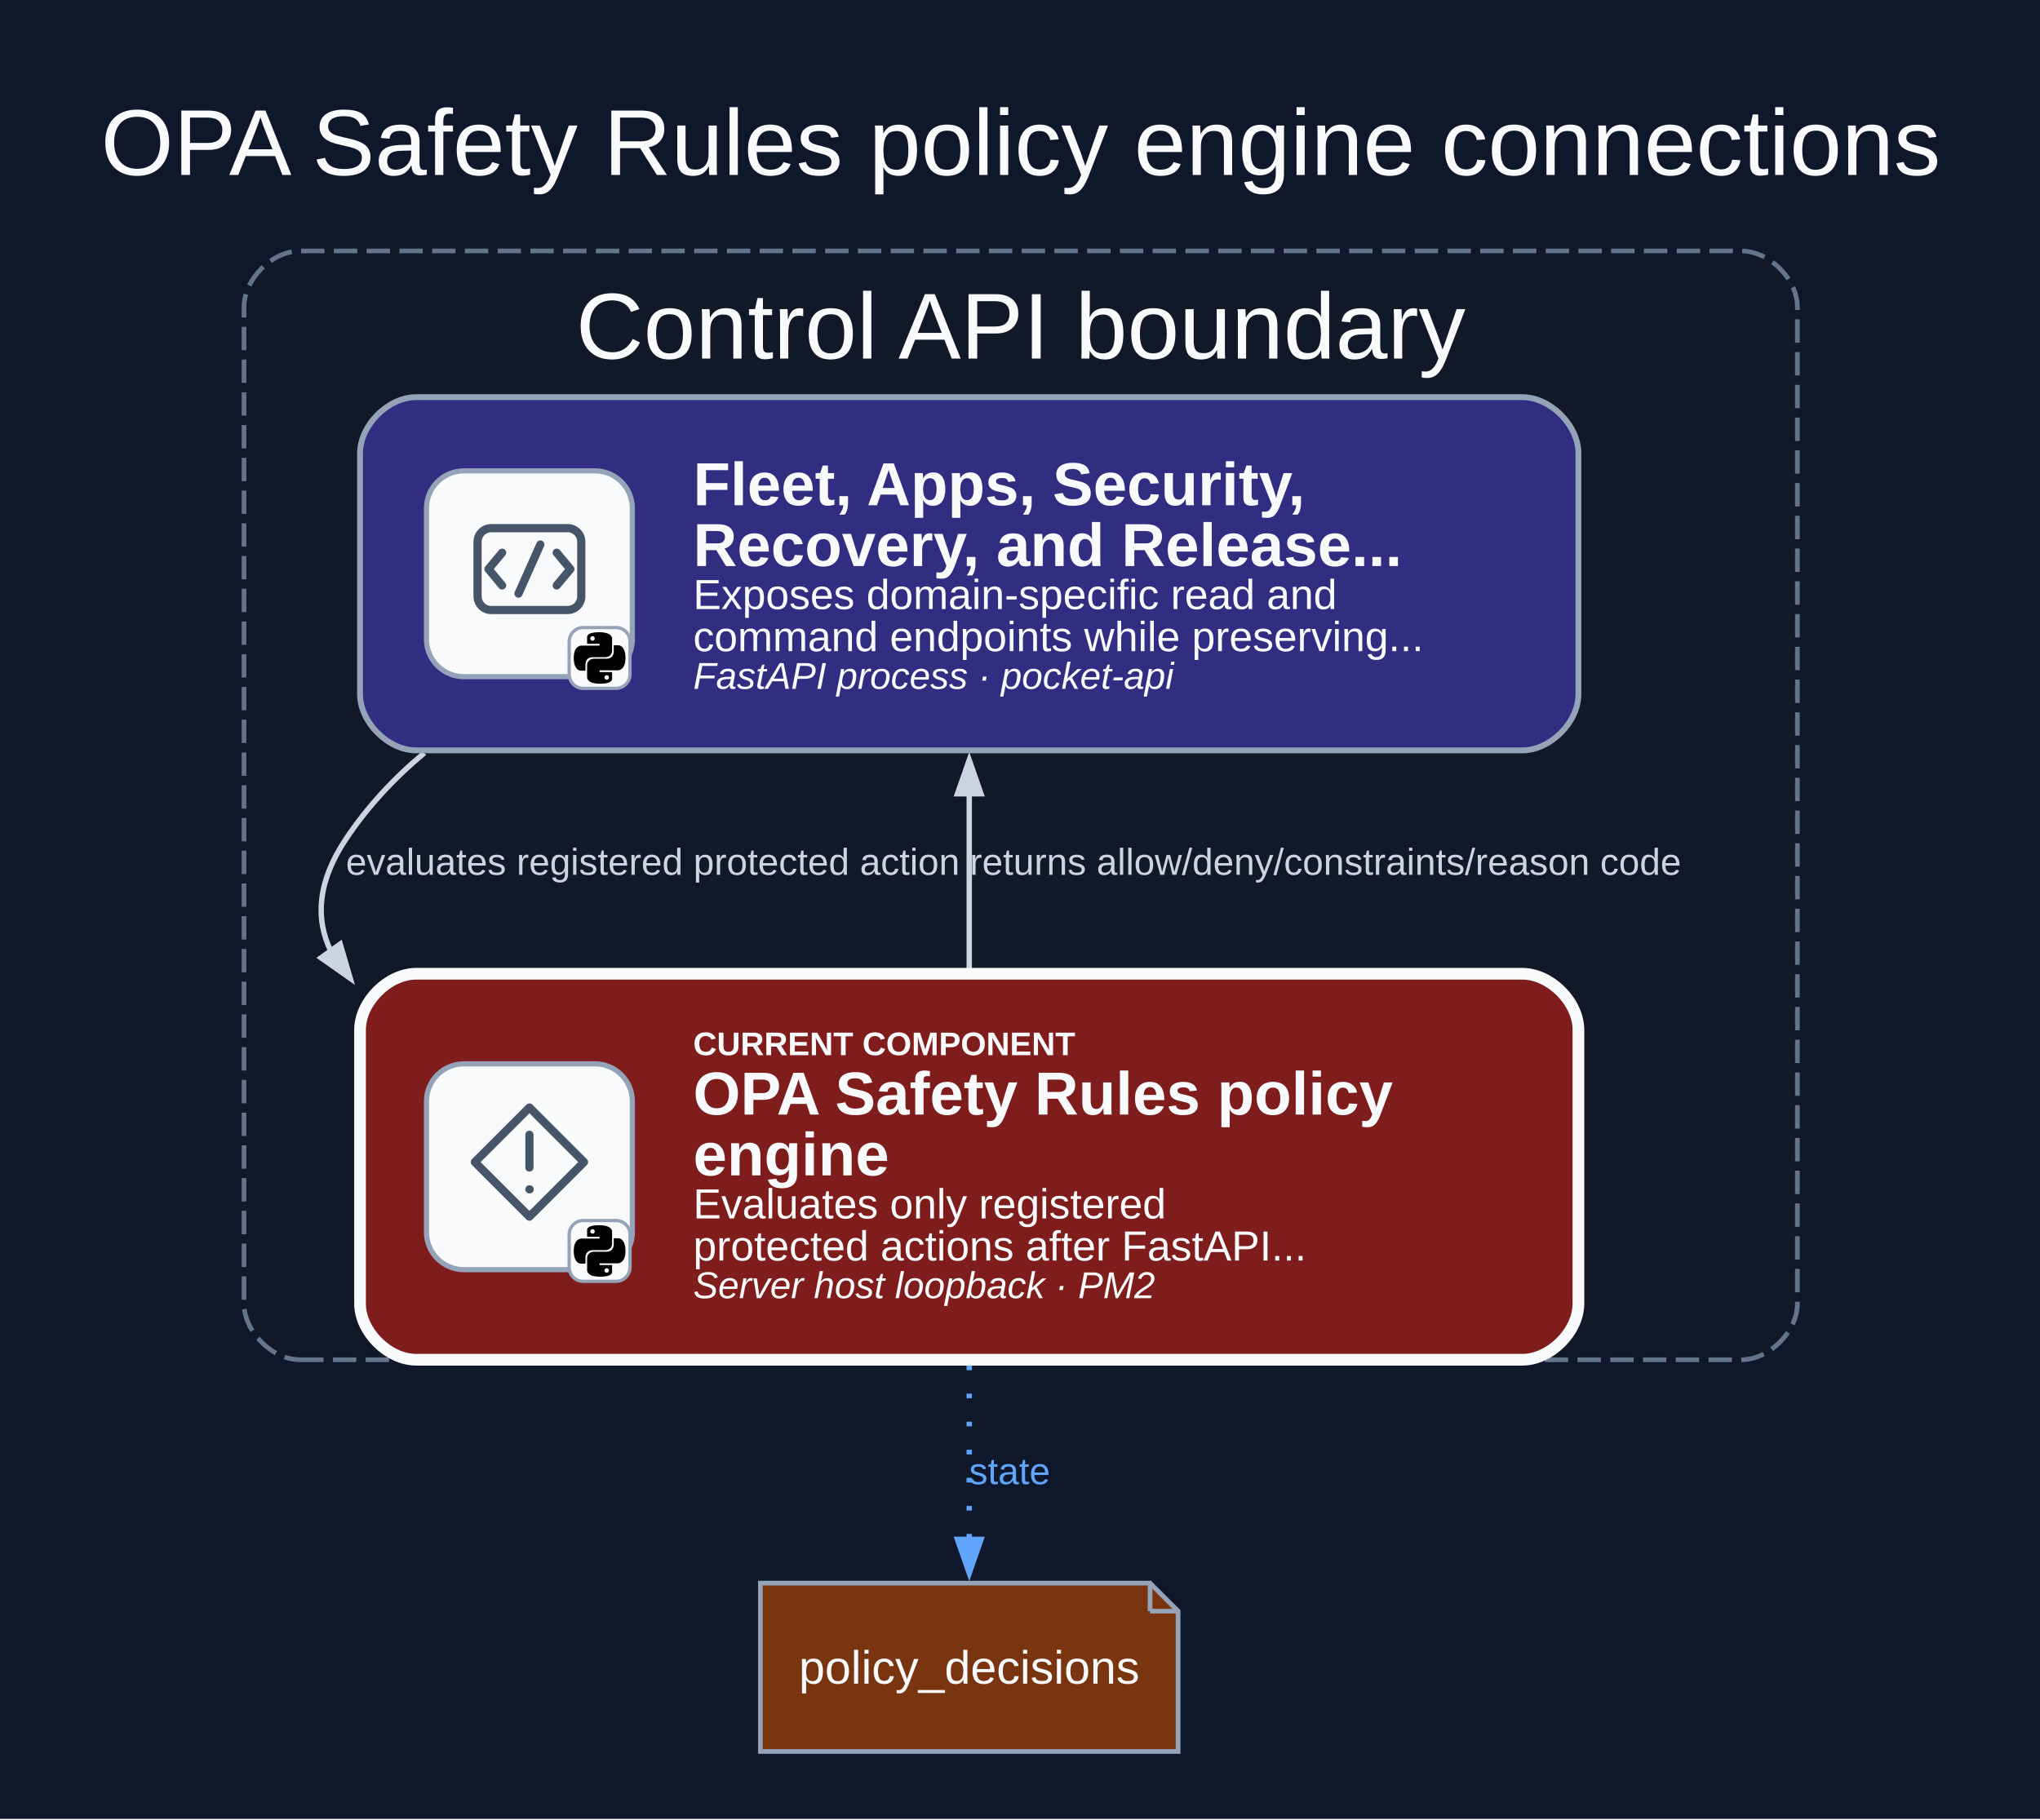
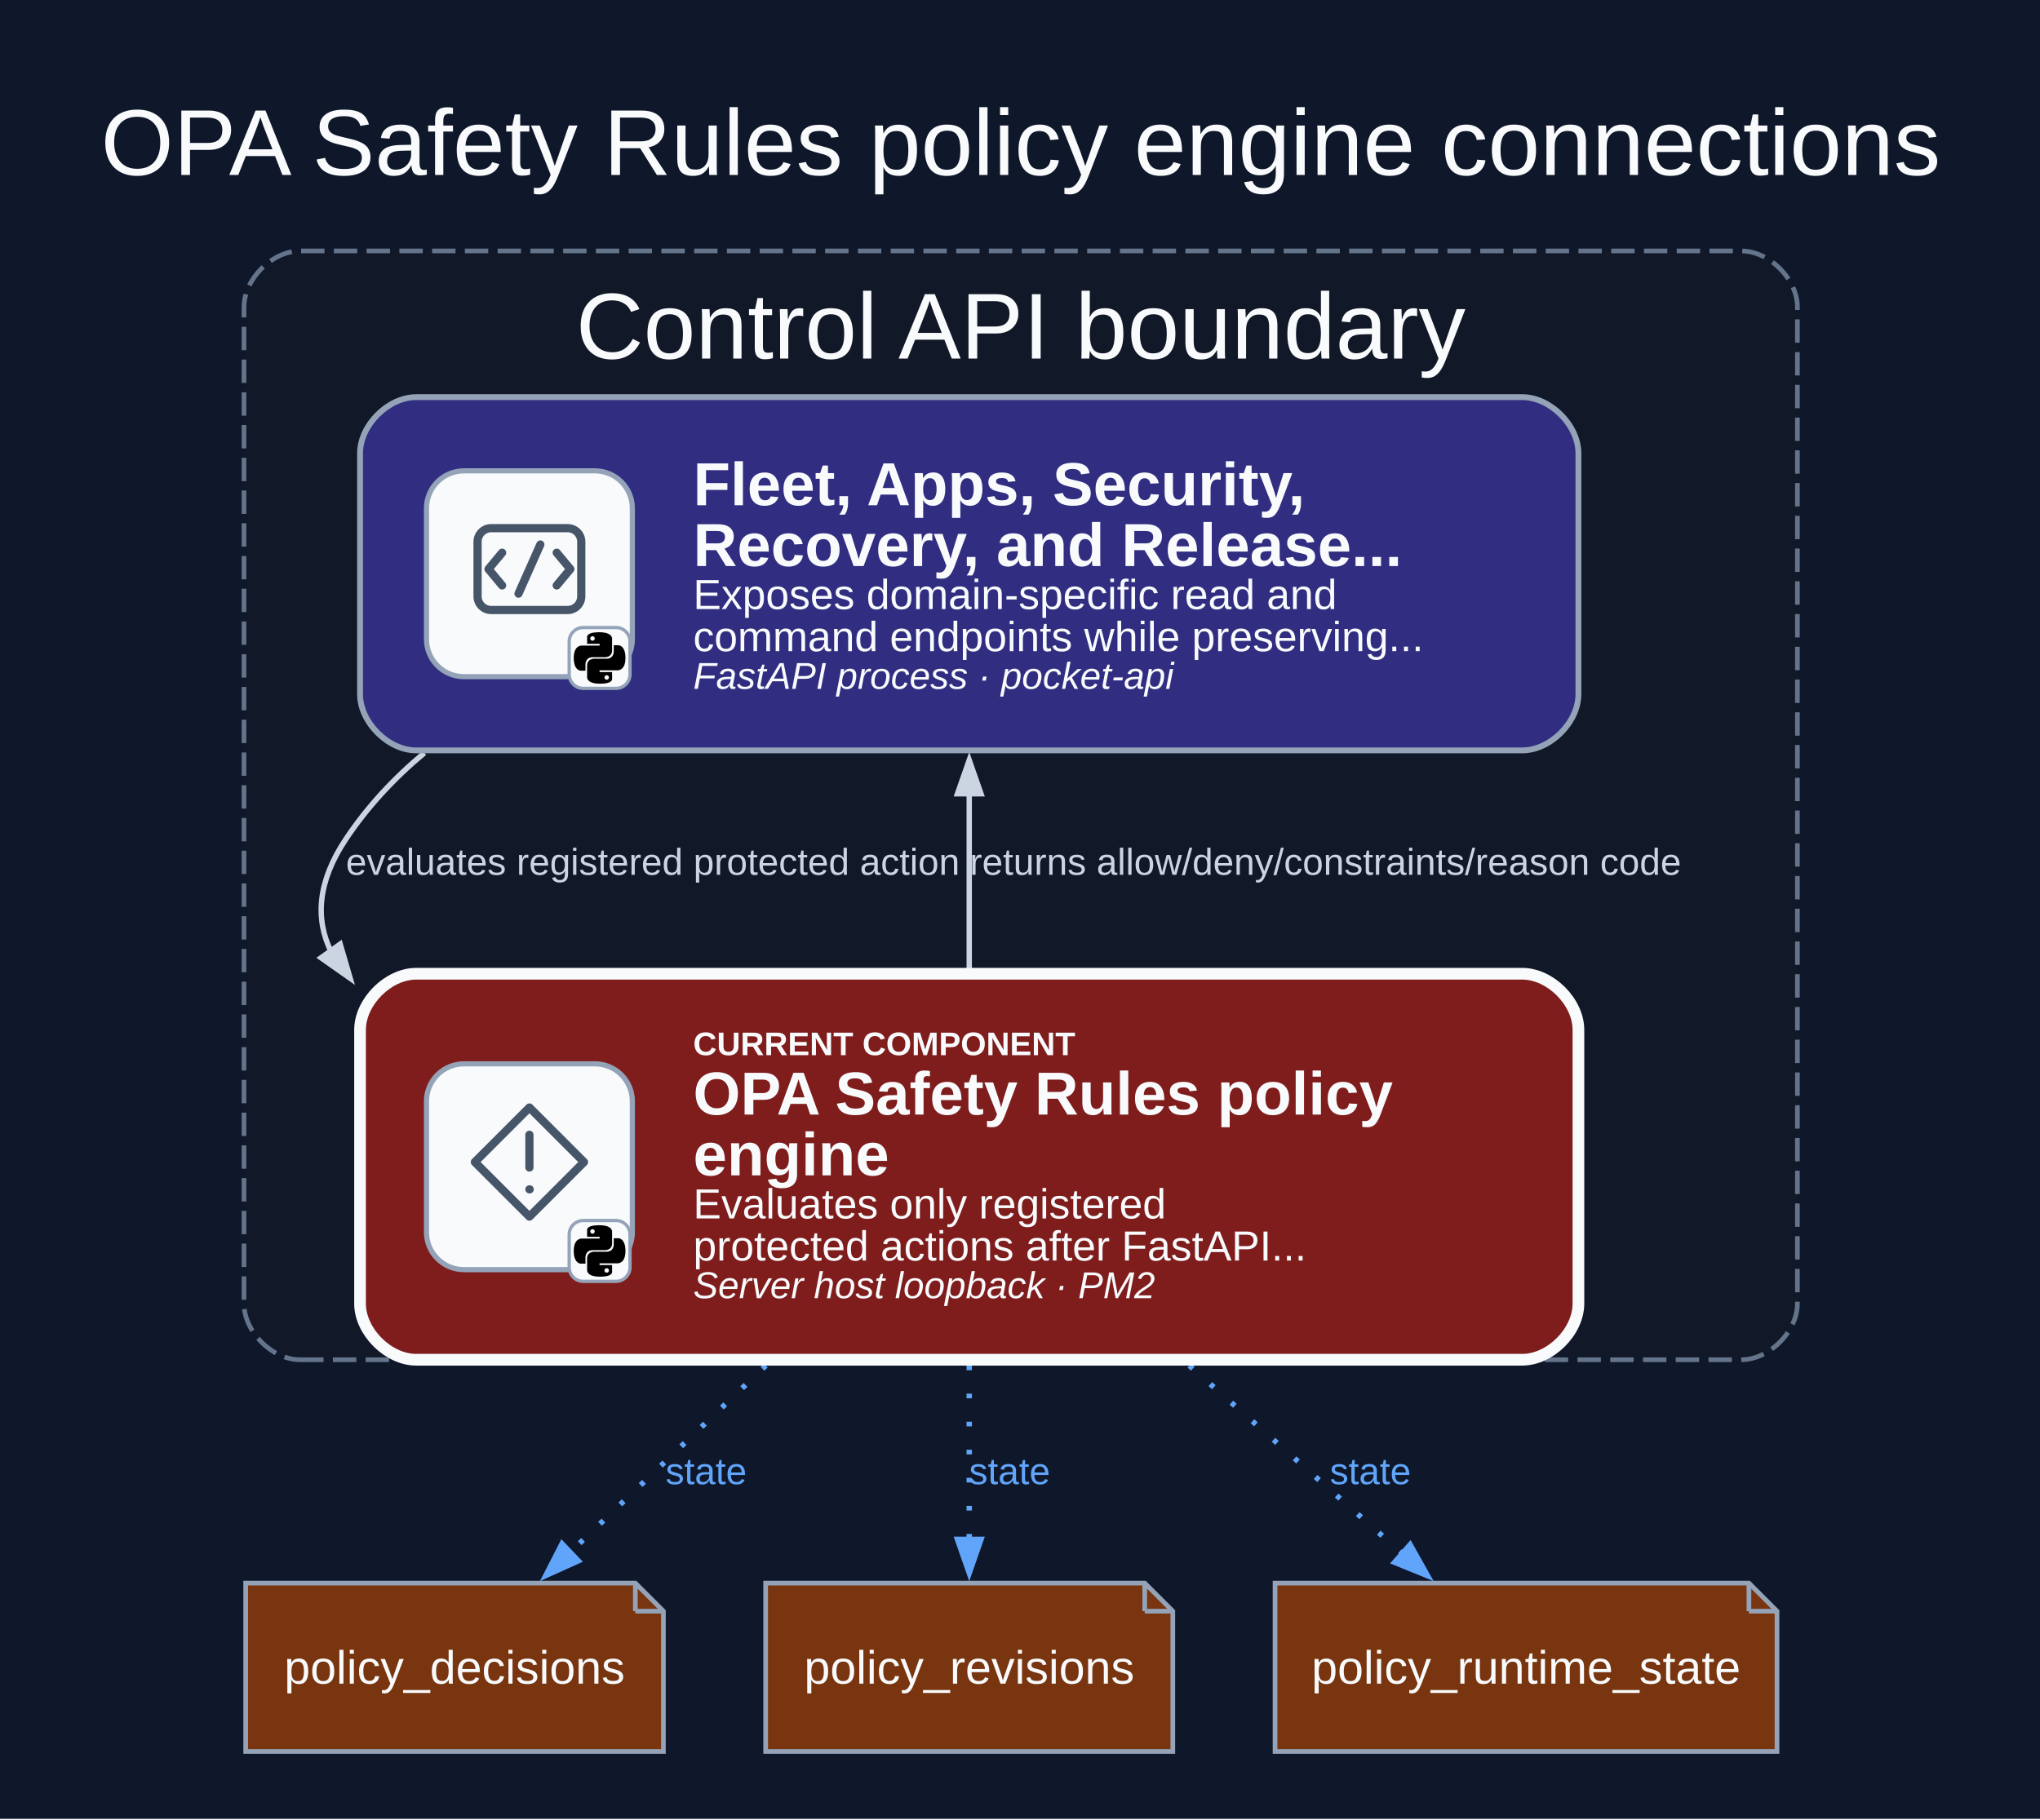
<svg xmlns="http://www.w3.org/2000/svg" xmlns:xlink="http://www.w3.org/1999/xlink" id="pocketlab-component-opa-policy-engine-dark" role="img" aria-labelledby="pocketlab-component-opa-policy-engine-dark-title pocketlab-component-opa-policy-engine-dark-desc" width="436.00" height="389.00" preserveAspectRatio="xMidYMid meet" focusable="false" viewBox="0.00 0.00 436.00 389.00">
  <defs class="pl-architecture-icon-symbols">
    <symbol id="pl-icon-brand-python" viewBox="0 0 24 24" overflow="visible">
      <path d="M14.25.18l.9.2.73.26.59.3.45.32.34.34.25.34.16.33.1.3.04.26.02.2-.01.13V8.5l-.05.63-.13.55-.21.46-.26.38-.3.31-.33.25-.35.19-.35.14-.33.1-.3.07-.26.04-.21.02H8.77l-.69.05-.59.14-.5.22-.41.27-.33.32-.27.35-.2.36-.15.37-.1.35-.07.32-.04.27-.02.21v3.06H3.17l-.21-.03-.28-.07-.32-.12-.35-.18-.36-.26-.36-.36-.35-.46-.32-.59-.28-.73-.21-.88-.14-1.05-.05-1.23.06-1.22.16-1.04.24-.87.32-.71.36-.57.4-.44.42-.33.42-.24.4-.16.36-.1.32-.05.24-.01h.16l.06.01h8.16v-.83H6.18l-.01-2.75-.02-.37.05-.34.11-.31.17-.28.25-.26.31-.23.38-.2.44-.18.51-.15.58-.12.64-.1.71-.06.77-.04.84-.02 1.27.05zm-6.3 1.98l-.23.33-.08.41.08.41.23.34.33.22.41.09.41-.09.33-.22.23-.34.08-.41-.08-.41-.23-.33-.33-.22-.41-.09-.41.09zm13.09 3.95l.28.06.32.12.35.18.36.27.36.35.35.47.32.59.28.73.21.88.14 1.04.05 1.23-.06 1.23-.16 1.04-.24.86-.32.71-.36.57-.4.45-.42.33-.42.24-.4.16-.36.09-.32.05-.24.02-.16-.01h-8.22v.82h5.84l.01 2.76.02.36-.05.34-.11.31-.17.29-.25.25-.31.24-.38.2-.44.17-.51.15-.58.13-.64.09-.71.07-.77.04-.84.01-1.27-.04-1.07-.14-.9-.2-.73-.25-.59-.3-.45-.33-.34-.34-.25-.34-.16-.33-.1-.3-.04-.25-.02-.2.01-.13v-5.34l.05-.64.13-.54.21-.46.26-.38.3-.32.33-.24.35-.2.35-.14.33-.1.3-.06.26-.04.21-.02.13-.01h5.84l.69-.05.59-.14.5-.21.41-.28.33-.32.27-.35.2-.36.15-.36.1-.35.07-.32.04-.28.02-.21V6.07h2.09l.14.01zm-6.47 14.25l-.23.33-.08.41.08.41.23.33.33.23.41.08.41-.08.33-.23.23-.33.08-.41-.08-.41-.23-.33-.33-.23-.41-.08-.41.08z" />
    </symbol>
    <symbol id="pl-icon-semantic-api-surface" viewBox="0 0 48 48" overflow="visible">
      <g fill="none" stroke="#475569" stroke-width="3" stroke-linecap="round" stroke-linejoin="round">
        <rect x="5" y="9" width="38" height="30" rx="5" />
        <path d="M14 18l-5 6 5 6M34 18l5 6-5 6M28 15l-8 18" />
      </g>
    </symbol>
    <symbol id="pl-icon-semantic-decision" viewBox="0 0 48 48" overflow="visible">
      <g fill="none" stroke="#475569" stroke-width="3" stroke-linecap="round" stroke-linejoin="round">
        <path d="M24 4l20 20-20 20L4 24z" />
        <path d="M24 14v12M24 34h.1" />
      </g>
    </symbol>
  </defs>
  <g id="graph0" class="graph" transform="scale(1 1) rotate(0) translate(14.4 374.44)">
    <polygon fill="#0f172a" stroke="none" points="-14.4,14.4 -14.4,-374.44 421.9,-374.44 421.9,14.4 -14.4,14.4" />
    <text xml:space="preserve" text-anchor="middle" x="203.75" y="-337.04" font-family="Arial" font-size="20.00" fill="#f8fafc">OPA Safety Rules policy engine connections</text>
    <g id="clust1" class="cluster">
      <path fill="#111827" stroke="#64748b" stroke-dasharray="5,2" d="M49.75,-83.75C49.75,-83.75 357.75,-83.75 357.75,-83.75 363.75,-83.75 369.75,-89.75 369.75,-95.75 369.75,-95.75 369.75,-308.79 369.75,-308.79 369.75,-314.79 363.75,-320.79 357.75,-320.79 357.75,-320.79 49.75,-320.79 49.75,-320.79 43.75,-320.79 37.75,-314.79 37.75,-308.79 37.75,-308.79 37.75,-95.75 37.75,-95.75 37.75,-89.75 43.75,-83.75 49.75,-83.75" />
      <text xml:space="preserve" text-anchor="middle" x="203.75" y="-297.79" font-family="Arial" font-size="20.00" fill="#f8fafc">Control API boundary</text>
    </g>
    <g id="edge1" class="edge">
      <g id="a_edge1">
        <a xlink:title="evaluates registered protected action (Loopback HTTP JSON)">
          <path fill="none" stroke="#cbd5e1" stroke-width="1.15" d="M76.3,-213.48C69.87,-208.13 64.15,-202.01 59.5,-195.02 53.46,-185.94 52.95,-177.99 56.34,-171.03" />
          <polygon fill="#cbd5e1" stroke="#cbd5e1" stroke-width="1.15" points="58.31,-172.61 60.45,-165.29 54.21,-169.68 58.31,-172.61" />
        </a>
      </g>
      <text xml:space="preserve" text-anchor="middle" x="125.12" y="-187.42" font-family="Arial" font-size="8.00" fill="#cbd5e1">evaluates registered protected action</text>
    </g>
    <g id="edge2" class="edge">
      <g id="a_edge2">
        <a xlink:title="returns allow/deny/constraints/reason code (Loopback HTTP JSON)">
          <path fill="none" stroke="#cbd5e1" stroke-width="1.15" d="M192.75,-167.11C192.75,-179.2 192.75,-192.5 192.75,-204.87" />
          <polygon fill="#cbd5e1" stroke="#cbd5e1" stroke-width="1.15" points="190.23,-204.74 192.75,-211.94 195.27,-204.74 190.23,-204.74" />
        </a>
      </g>
      <text xml:space="preserve" text-anchor="middle" x="268.88" y="-187.42" font-family="Arial" font-size="8.00" fill="#cbd5e1">returns allow/deny/constraints/reason code</text>
    </g>
    <g id="edge3" class="edge">
+       <path fill="none" stroke="#60a5fa" stroke-width="1.15" stroke-dasharray="1,5" d="M149.28,-82.51C134.96,-68.84 119.55,-54.13 107.17,-42.31" />
+       <polygon fill="#60a5fa" stroke="#60a5fa" stroke-width="1.15" points="109.2,-40.76 102.25,-37.62 105.72,-44.41 109.2,-40.76" />
+       <text xml:space="preserve" text-anchor="middle" x="136.52" y="-57.15" font-family="Arial" font-size="8.00" fill="#60a5fa">state</text>
+     </g>
+     <g id="edge4" class="edge">
      <path fill="none" stroke="#60a5fa" stroke-width="1.15" stroke-dasharray="1,5" d="M192.75,-82.51C192.75,-69.97 192.75,-56.55 192.75,-45.29" />
      <polygon fill="#60a5fa" stroke="#60a5fa" stroke-width="1.15" points="195.27,-45.35 192.75,-38.15 190.23,-45.35 195.27,-45.35" />
      <text xml:space="preserve" text-anchor="middle" x="201.38" y="-57.15" font-family="Arial" font-size="8.00" fill="#60a5fa">state</text>
+     </g>
+     <g id="edge5" class="edge">
+       <path fill="none" stroke="#60a5fa" stroke-width="1.15" stroke-dasharray="1,5" d="M239.78,-82.51C255.27,-68.84 271.94,-54.13 285.34,-42.31" />
+       <polygon fill="#60a5fa" stroke="#60a5fa" stroke-width="1.15" points="286.98,-44.22 290.71,-37.57 283.65,-40.44 286.98,-44.22" />
+       <text xml:space="preserve" text-anchor="middle" x="278.49" y="-57.15" font-family="Arial" font-size="8.00" fill="#60a5fa">state</text>
    </g>
    <g id="node1" class="node">
      <g id="a_node1">
        <a xlink:href="../../../../generated/production/architecture/components/api-domain-surfaces/" xlink:title="Fleet, Apps, Security, Recovery, and Release APIs. Exposes domain-specific read and command endpoints while preserving backend-owned lifecycle execution." target="_top">
          <path fill="#312e81" stroke="#94a3b8" stroke-width="1.25" d="M310.95,-289.54C310.95,-289.54 74.55,-289.54 74.55,-289.54 68.55,-289.54 62.55,-283.54 62.55,-277.54 62.55,-277.54 62.55,-226.02 62.55,-226.02 62.55,-220.02 68.55,-214.02 74.55,-214.02 74.55,-214.02 310.95,-214.02 310.95,-214.02 316.95,-214.02 322.95,-220.02 322.95,-226.02 322.95,-226.02 322.95,-277.54 322.95,-277.54 322.95,-283.54 316.95,-289.54 310.95,-289.54" />
          <g id="a_node1_0">
            <g class="pl-node-icon" data-component="api-domain-surfaces" data-icon-cell="69.75,-283.78,58.00,64.00" data-icon-tile="76.75,-273.78,44.00,44.00" aria-hidden="true">
              <rect class="pl-node-icon__tile" x="76.75" y="-273.78" width="44.00" height="44.00" rx="8" fill="#f8fafc" stroke="#94a3b8" stroke-width="1.1" />
              <use class="pl-node-icon__primary" href="#pl-icon-semantic-api-surface" x="84.75" y="-266.78" width="28.00" height="28.00" preserveAspectRatio="xMidYMid meet" aria-hidden="true" />
              <rect class="pl-node-icon__badge-tile" x="107.25" y="-240.28" width="13.00" height="13.00" rx="3" fill="#f8fafc" stroke="#94a3b8" stroke-width="0.7" />
              <use class="pl-node-icon__badge" href="#pl-icon-brand-python" x="108.25" y="-239.28" width="11.00" height="11.00" preserveAspectRatio="xMidYMid meet" aria-hidden="true" />
            </g>
          </g>
          <text xml:space="preserve" text-anchor="start" x="133.75" y="-266.43" font-family="Arial" font-weight="bold" font-size="13.00" fill="#f8fafc">Fleet, Apps, Security,</text>
          <text xml:space="preserve" text-anchor="start" x="133.75" y="-253.43" font-family="Arial" font-weight="bold" font-size="13.00" fill="#f8fafc">Recovery, and Release...</text>
          <text xml:space="preserve" text-anchor="start" x="133.75" y="-244.23" font-family="Arial" font-size="9.00" fill="#f8fafc">Exposes domain-specific read and</text>
          <text xml:space="preserve" text-anchor="start" x="133.75" y="-235.23" font-family="Arial" font-size="9.00" fill="#f8fafc">command endpoints while preserving...</text>
          <text xml:space="preserve" text-anchor="start" x="133.75" y="-227.18" font-family="Arial" font-style="italic" font-size="8.00" fill="#f8fafc">FastAPI process · pocket-api</text>
        </a>
      </g>
    </g>
    <g id="node2" class="node">
      <g id="a_node2">
        <a xlink:href="../../../../generated/production/architecture/components/opa-policy-engine/" xlink:title="OPA Safety Rules policy engine. Evaluates only registered protected actions after FastAPI hard invariants and before existing NATS/worker execution; it never owns command execution." target="_top">
          <path fill="#7f1d1d" stroke="#f8fafc" stroke-width="2.5" d="M310.95,-166.27C310.95,-166.27 74.55,-166.27 74.55,-166.27 68.55,-166.27 62.55,-160.27 62.55,-154.27 62.55,-154.27 62.55,-95.75 62.55,-95.75 62.55,-89.75 68.55,-83.75 74.55,-83.75 74.55,-83.75 310.95,-83.75 310.95,-83.75 316.95,-83.75 322.95,-89.75 322.95,-95.75 322.95,-95.75 322.95,-154.27 322.95,-154.27 322.95,-160.27 316.95,-166.27 310.95,-166.27" />
          <g id="a_node2_1">
            <g class="pl-node-icon" data-component="opa-policy-engine" data-icon-cell="69.75,-160.51,58.00,71.00" data-icon-tile="76.75,-147.01,44.00,44.00" aria-hidden="true">
              <rect class="pl-node-icon__tile" x="76.75" y="-147.01" width="44.00" height="44.00" rx="8" fill="#f8fafc" stroke="#94a3b8" stroke-width="1.1" />
              <use class="pl-node-icon__primary" href="#pl-icon-semantic-decision" x="84.75" y="-140.01" width="28.00" height="28.00" preserveAspectRatio="xMidYMid meet" aria-hidden="true" />
              <rect class="pl-node-icon__badge-tile" x="107.25" y="-113.51" width="13.00" height="13.00" rx="3" fill="#f8fafc" stroke="#94a3b8" stroke-width="0.7" />
              <use class="pl-node-icon__badge" href="#pl-icon-brand-python" x="108.25" y="-112.51" width="11.00" height="11.00" preserveAspectRatio="xMidYMid meet" aria-hidden="true" />
            </g>
          </g>
          <text xml:space="preserve" text-anchor="start" x="133.75" y="-148.86" font-family="Arial" font-weight="bold" font-size="7.00" fill="#f8fafc">CURRENT COMPONENT</text>
          <text xml:space="preserve" text-anchor="start" x="133.75" y="-136.16" font-family="Arial" font-weight="bold" font-size="13.00" fill="#f8fafc">OPA Safety Rules policy</text>
          <text xml:space="preserve" text-anchor="start" x="133.75" y="-123.16" font-family="Arial" font-weight="bold" font-size="13.00" fill="#f8fafc">engine</text>
          <text xml:space="preserve" text-anchor="start" x="133.75" y="-113.96" font-family="Arial" font-size="9.00" fill="#f8fafc">Evaluates only registered</text>
          <text xml:space="preserve" text-anchor="start" x="133.75" y="-104.96" font-family="Arial" font-size="9.00" fill="#f8fafc">protected actions after FastAPI...</text>
          <text xml:space="preserve" text-anchor="start" x="133.75" y="-96.91" font-family="Arial" font-style="italic" font-size="8.00" fill="#f8fafc">Server host loopback · PM2</text>
        </a>
      </g>
    </g>
    <g id="node3" class="node">
      <g id="a_node3">
        <a xlink:title="Durable-state dependency">
-           <polygon fill="#78350f" stroke="#94a3b8" points="231.39,-36 148.11,-36 148.11,0 237.39,0 237.39,-30 231.39,-36" />
-           <polyline fill="none" stroke="#94a3b8" points="231.39,-36 231.39,-30" />
-           <polyline fill="none" stroke="#94a3b8" points="237.39,-30 231.39,-30" />
-           <text xml:space="preserve" text-anchor="middle" x="192.75" y="-14.5" font-family="Arial" font-size="10.00" fill="#f8fafc">policy_decisions</text>
+           <polygon fill="#78350f" stroke="#94a3b8" points="121.39,-36 38.11,-36 38.11,0 127.39,0 127.39,-30 121.39,-36" />
+           <polyline fill="none" stroke="#94a3b8" points="121.39,-36 121.39,-30" />
+           <polyline fill="none" stroke="#94a3b8" points="127.39,-30 121.39,-30" />
+           <text xml:space="preserve" text-anchor="middle" x="82.75" y="-14.5" font-family="Arial" font-size="10.00" fill="#f8fafc">policy_decisions</text>
+         </a>
+       </g>
+     </g>
+     <g id="node4" class="node">
+       <g id="a_node4">
+         <a xlink:title="Durable-state dependency">
+           <polygon fill="#78350f" stroke="#94a3b8" points="230.26,-36 149.24,-36 149.24,0 236.26,0 236.26,-30 230.26,-36" />
+           <polyline fill="none" stroke="#94a3b8" points="230.26,-36 230.26,-30" />
+           <polyline fill="none" stroke="#94a3b8" points="236.26,-30 230.26,-30" />
+           <text xml:space="preserve" text-anchor="middle" x="192.75" y="-14.5" font-family="Arial" font-size="10.00" fill="#f8fafc">policy_revisions</text>
+         </a>
+       </g>
+     </g>
+     <g id="node5" class="node">
+       <g id="a_node5">
+         <a xlink:title="Durable-state dependency">
+           <polygon fill="#78350f" stroke="#94a3b8" points="359.39,-36 258.11,-36 258.11,0 365.39,0 365.39,-30 359.39,-36" />
+           <polyline fill="none" stroke="#94a3b8" points="359.39,-36 359.39,-30" />
+           <polyline fill="none" stroke="#94a3b8" points="365.39,-30 359.39,-30" />
+           <text xml:space="preserve" text-anchor="middle" x="311.75" y="-14.5" font-family="Arial" font-size="10.00" fill="#f8fafc">policy_runtime_state</text>
        </a>
      </g>
    </g>
  </g>
</svg>
